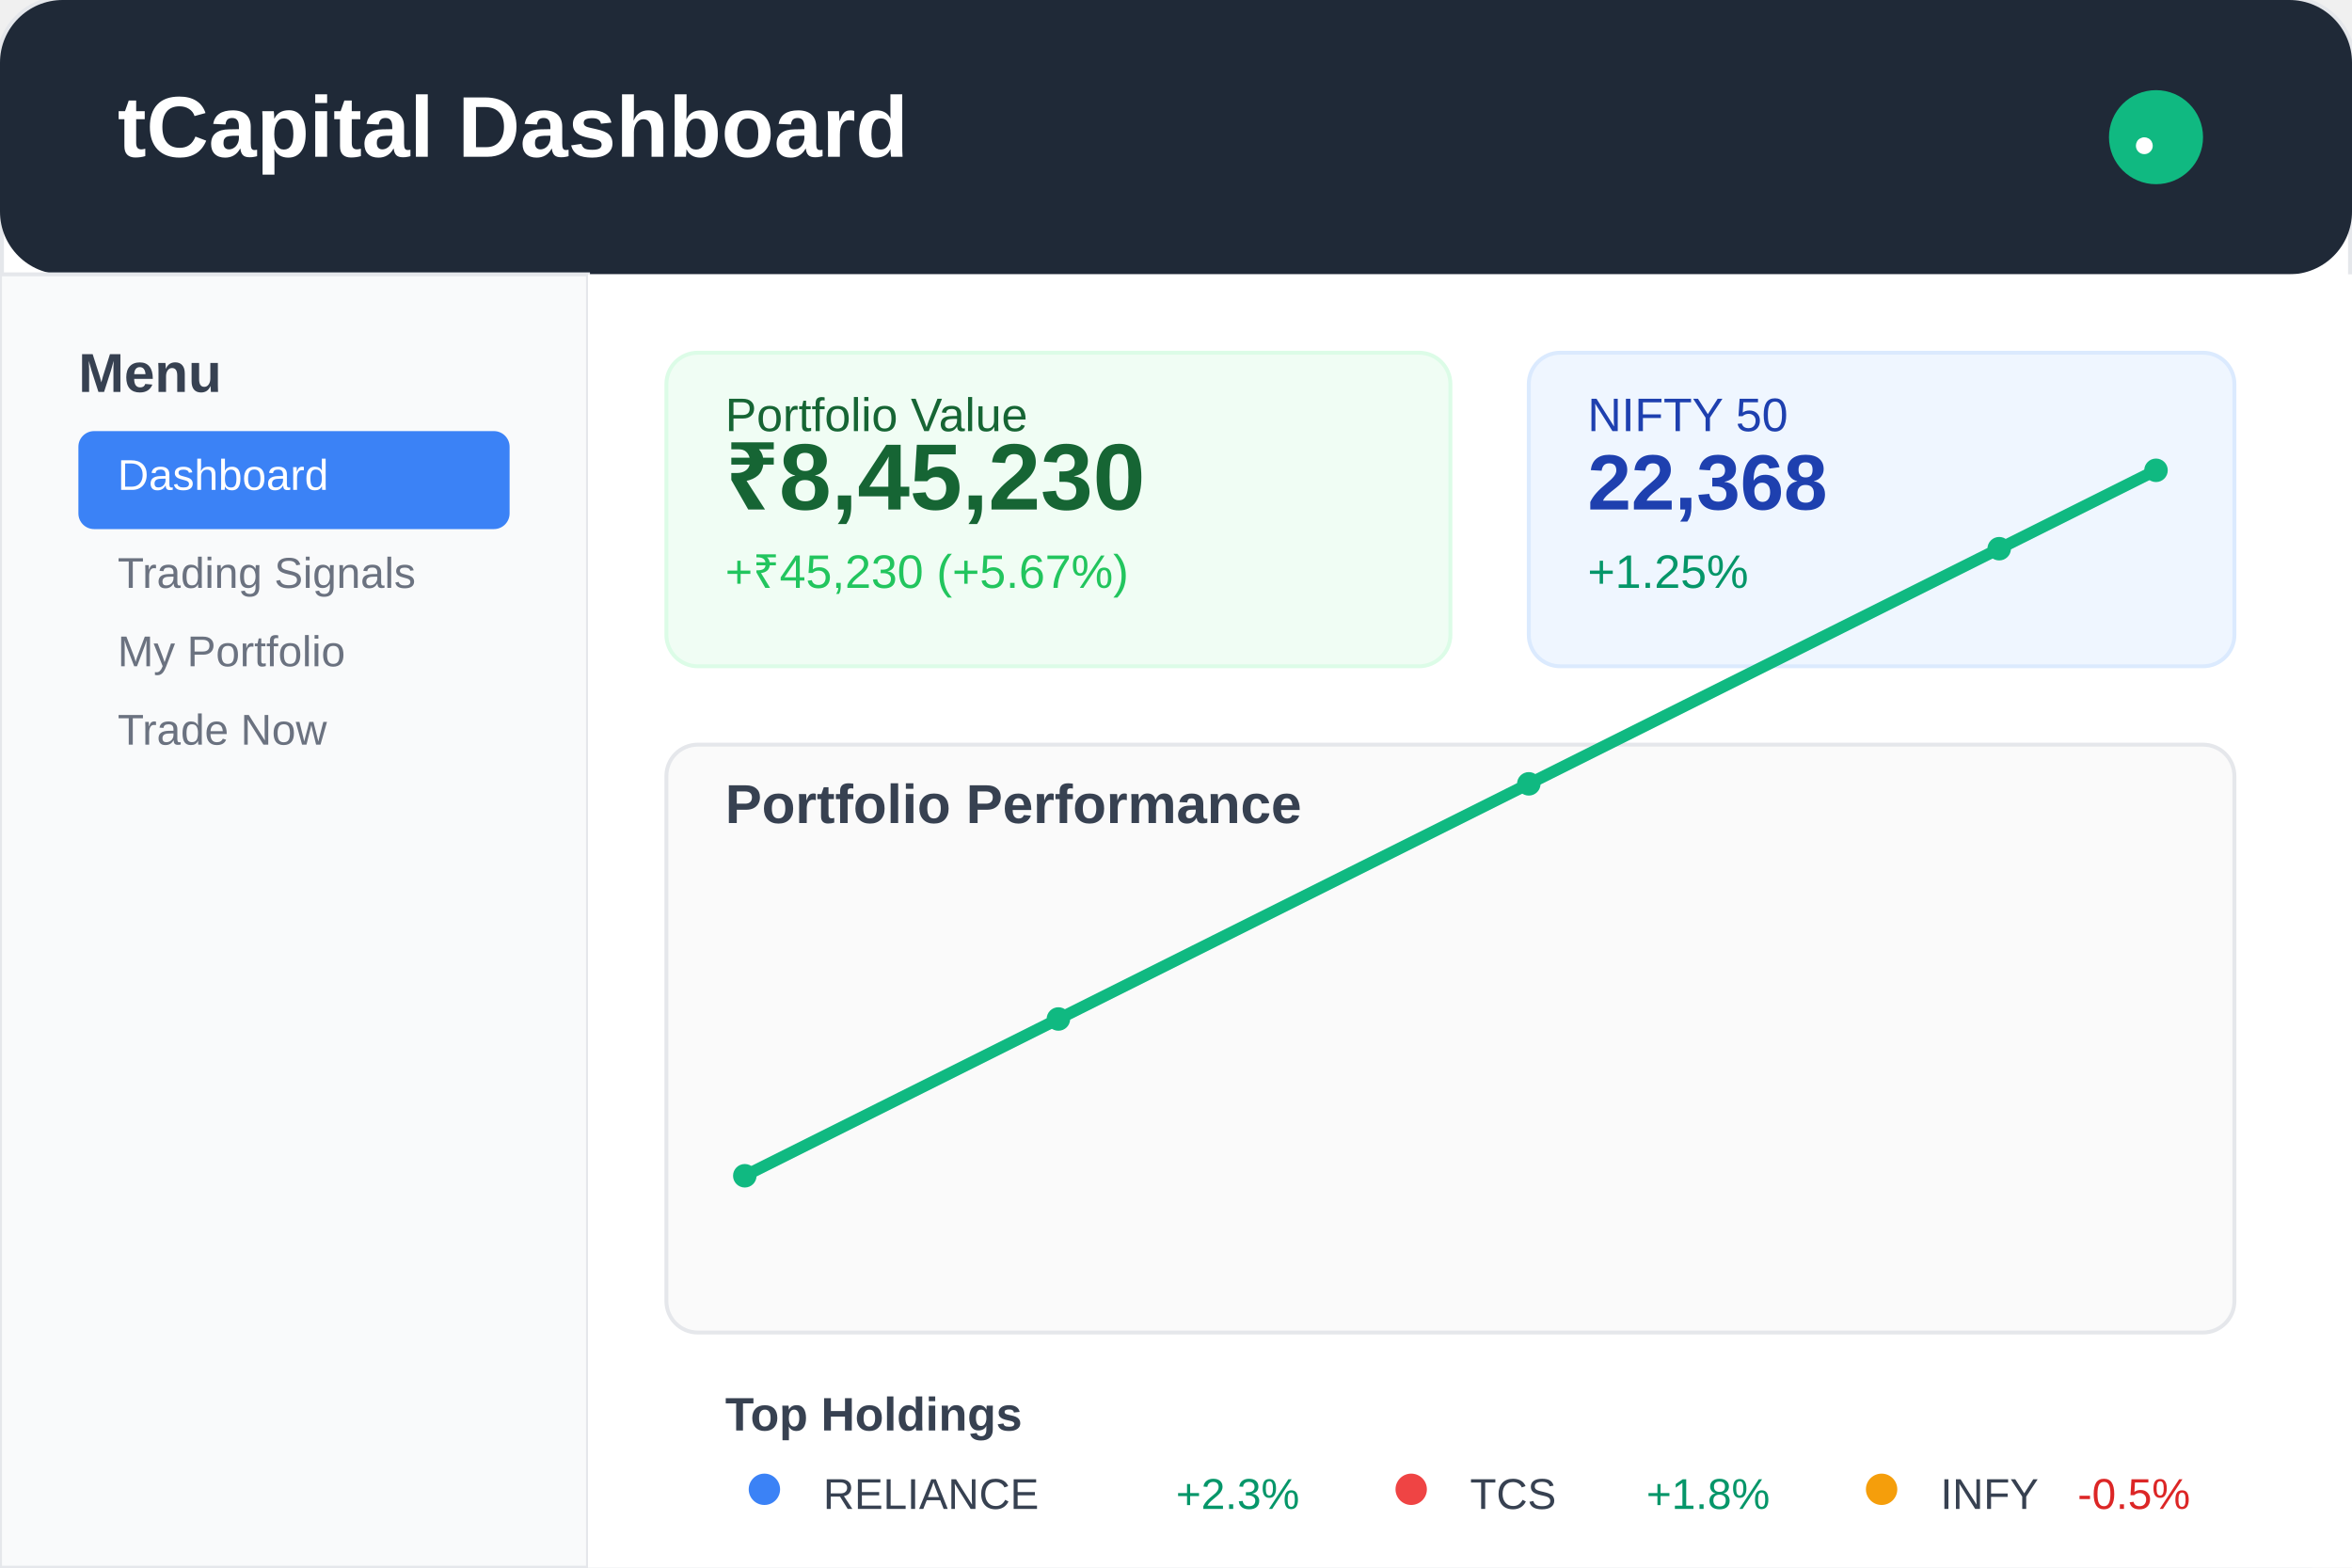
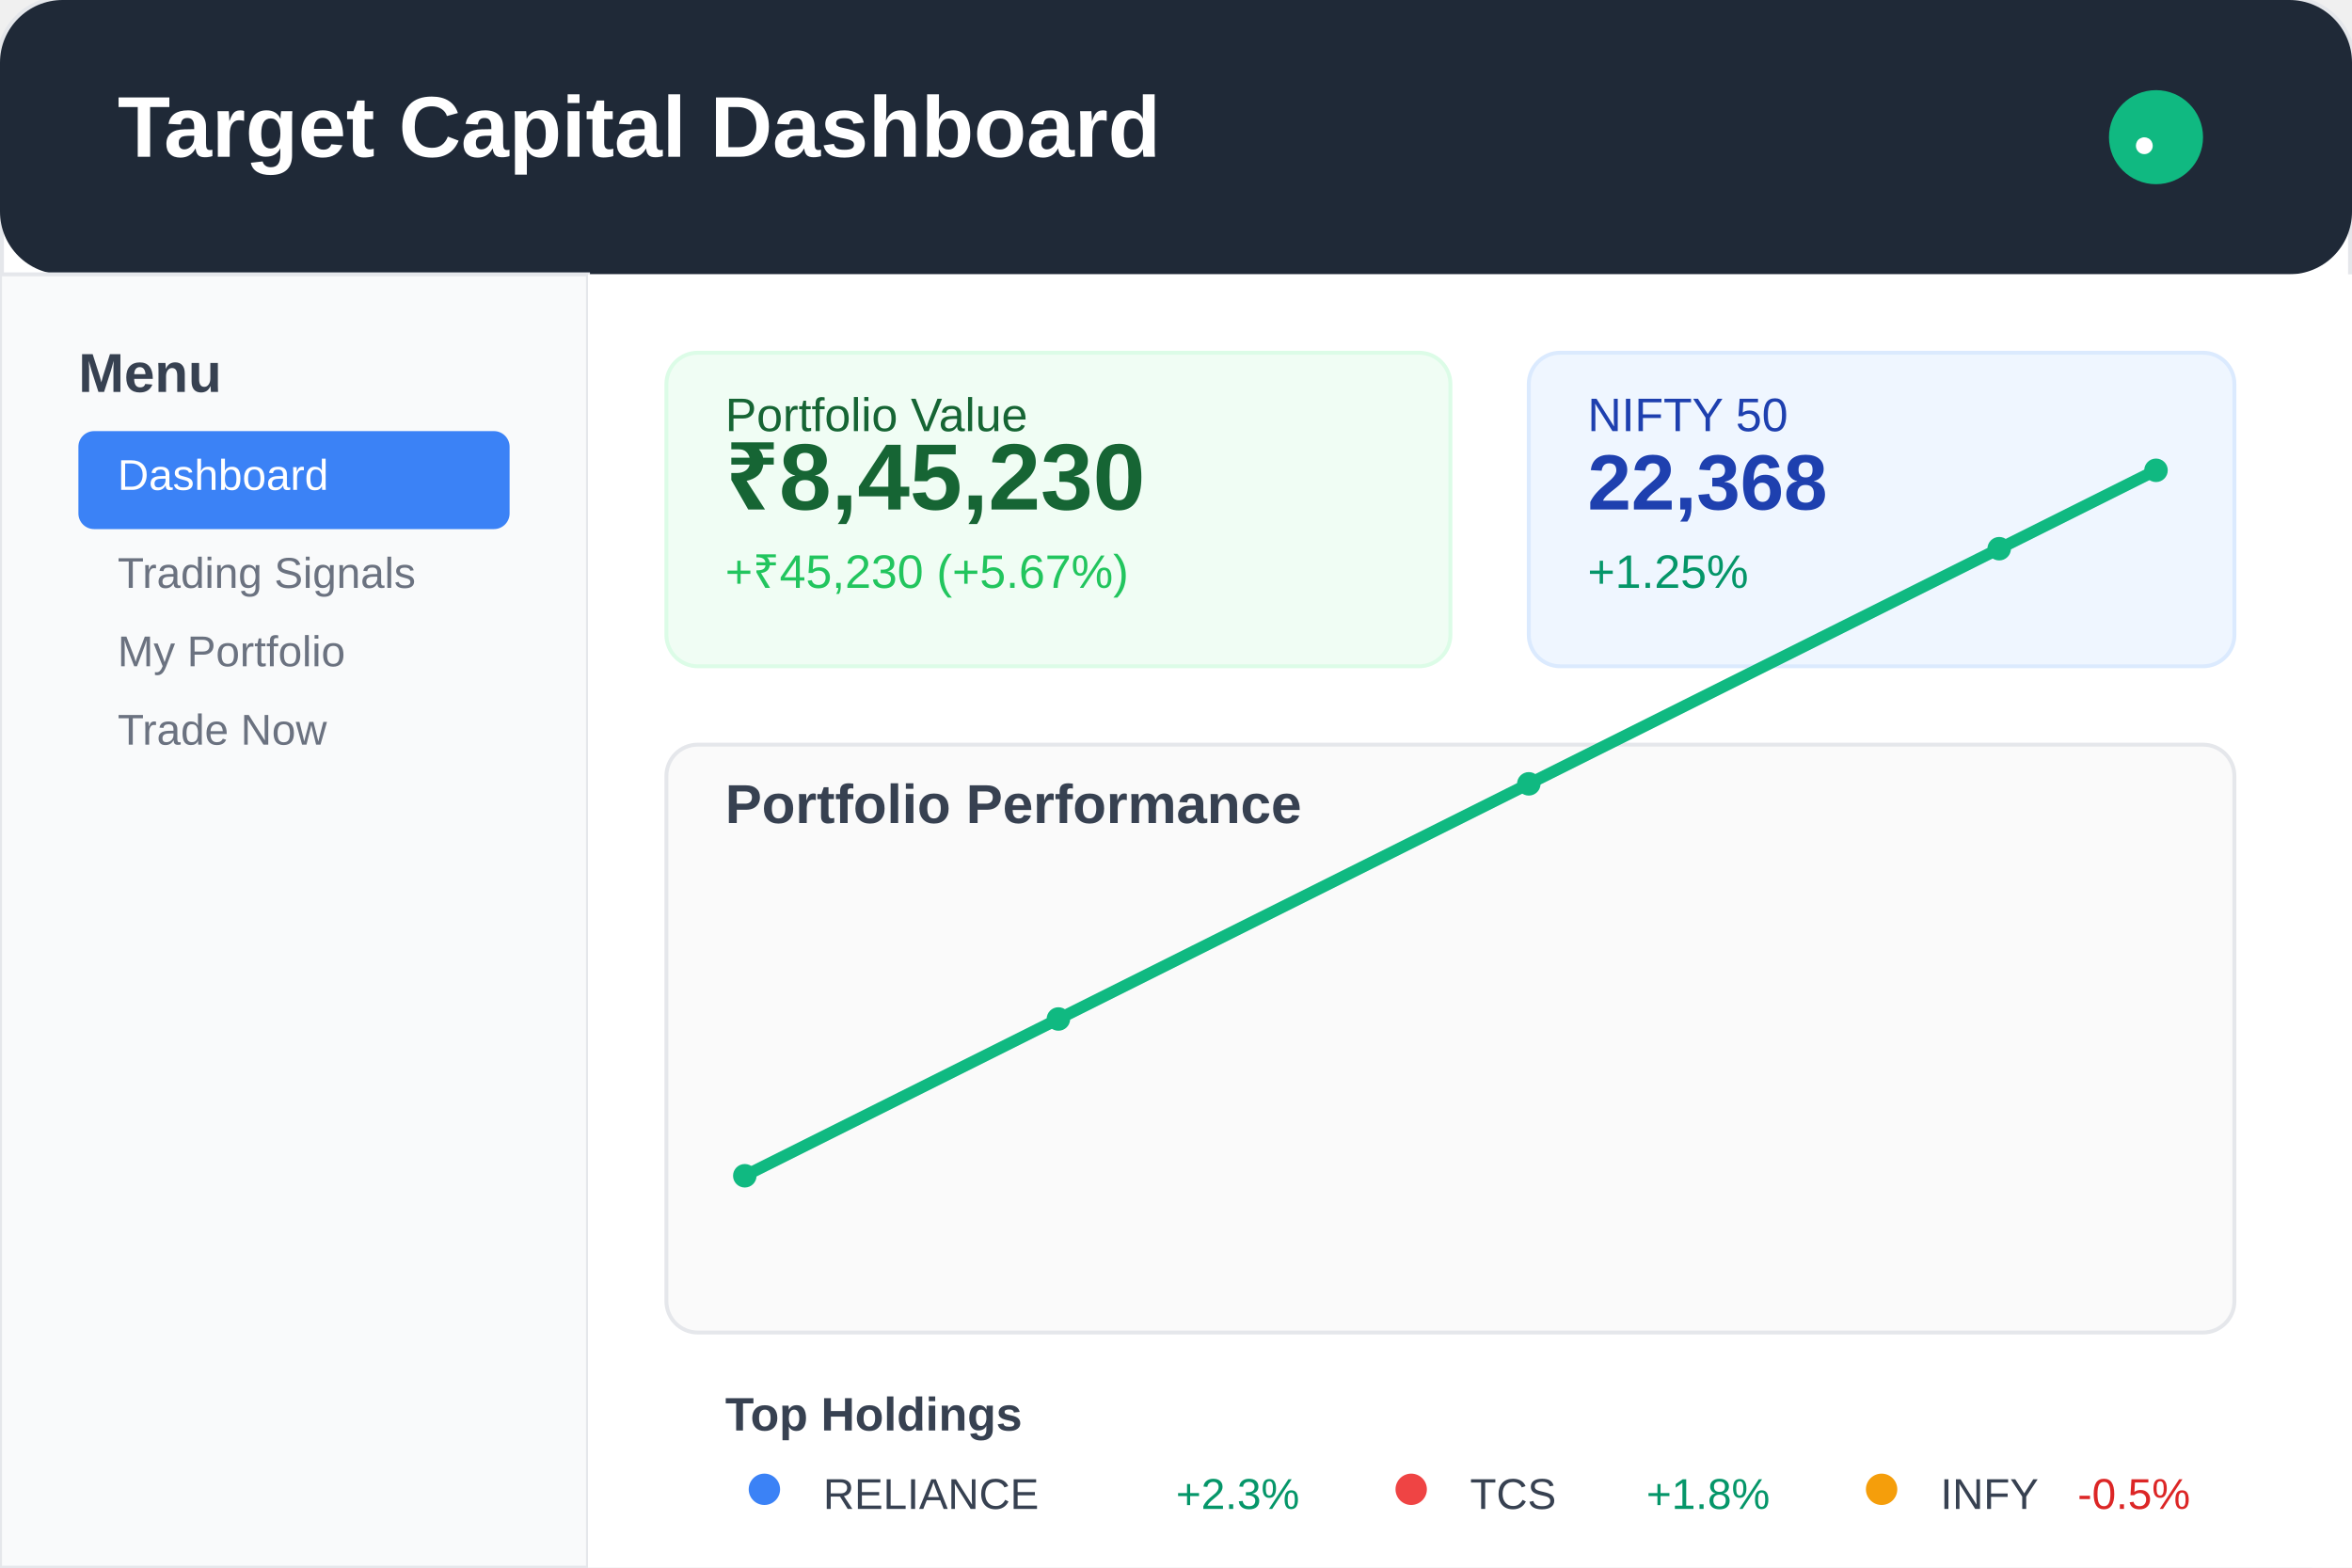
<svg xmlns="http://www.w3.org/2000/svg" width="600" height="400" viewBox="0 0 600 400" fill="none">
  <rect width="600" height="400" fill="#ffffff" stroke="#e5e7eb" stroke-width="2" rx="16" />
  <rect x="0" y="0" width="600" height="70" fill="#1f2937" rx="16" />
-   <text x="30" y="40" fill="white" font-family="Arial, sans-serif" font-size="22" font-weight="bold">tCapital Dashboard</text>
+   <text x="30" y="40" fill="white" font-family="Arial, sans-serif" font-size="22" font-weight="bold">Target Capital Dashboard</text>
  <circle cx="550" cy="35" r="12" fill="#10b981" />
  <text x="544" y="40" fill="white" font-family="Arial, sans-serif" font-size="10">●</text>
  <rect x="0" y="70" width="150" height="330" fill="#f9fafb" stroke="#e5e7eb" />
  <text x="20" y="100" fill="#374151" font-family="Arial, sans-serif" font-size="14" font-weight="bold">Menu</text>
  <rect x="20" y="110" width="110" height="25" fill="#3b82f6" rx="4" />
  <text x="30" y="125" fill="white" font-family="Arial, sans-serif" font-size="11">Dashboard</text>
  <text x="30" y="150" fill="#6b7280" font-family="Arial, sans-serif" font-size="11">Trading Signals</text>
  <text x="30" y="170" fill="#6b7280" font-family="Arial, sans-serif" font-size="11">My Portfolio</text>
  <text x="30" y="190" fill="#6b7280" font-family="Arial, sans-serif" font-size="11">Trade Now</text>
  <rect x="150" y="70" width="450" height="330" fill="white" />
  <rect x="170" y="90" width="200" height="80" fill="#f0fdf4" stroke="#dcfce7" rx="8" />
  <text x="185" y="110" fill="#166534" font-family="Arial, sans-serif" font-size="12">Portfolio Value</text>
  <text x="185" y="130" fill="#166534" font-family="Arial, sans-serif" font-size="24" font-weight="bold">₹8,45,230</text>
  <text x="185" y="150" fill="#22c55e" font-family="Arial, sans-serif" font-size="12">+₹45,230 (+5.67%)</text>
  <rect x="390" y="90" width="180" height="80" fill="#eff6ff" stroke="#dbeafe" rx="8" />
  <text x="405" y="110" fill="#1e40af" font-family="Arial, sans-serif" font-size="12">NIFTY 50</text>
  <text x="405" y="130" fill="#1e40af" font-family="Arial, sans-serif" font-size="20" font-weight="bold">22,368</text>
  <text x="405" y="150" fill="#059669" font-family="Arial, sans-serif" font-size="12">+1.25%</text>
  <rect x="170" y="190" width="400" height="150" fill="#fafafa" stroke="#e5e7eb" rx="8" />
  <text x="185" y="210" fill="#374151" font-family="Arial, sans-serif" font-size="14" font-weight="bold">Portfolio Performance</text>
  <polyline points="190,300 230,280 270,260 310,240 350,220 390,200 430,180 470,160 510,140 550,120" fill="none" stroke="#10b981" stroke-width="3" />
  <circle cx="190" cy="300" r="3" fill="#10b981" />
  <circle cx="270" cy="260" r="3" fill="#10b981" />
  <circle cx="390" cy="200" r="3" fill="#10b981" />
  <circle cx="510" cy="140" r="3" fill="#10b981" />
  <circle cx="550" cy="120" r="3" fill="#10b981" />
  <text x="185" y="365" fill="#374151" font-family="Arial, sans-serif" font-size="12" font-weight="bold">Top Holdings</text>
  <circle cx="195" cy="380" r="4" fill="#3b82f6" />
  <text x="210" y="385" fill="#374151" font-family="Arial, sans-serif" font-size="11">RELIANCE</text>
  <text x="300" y="385" fill="#059669" font-family="Arial, sans-serif" font-size="11">+2.3%</text>
  <circle cx="360" cy="380" r="4" fill="#ef4444" />
  <text x="375" y="385" fill="#374151" font-family="Arial, sans-serif" font-size="11">TCS</text>
  <text x="420" y="385" fill="#059669" font-family="Arial, sans-serif" font-size="11">+1.8%</text>
  <circle cx="480" cy="380" r="4" fill="#f59e0b" />
  <text x="495" y="385" fill="#374151" font-family="Arial, sans-serif" font-size="11">INFY</text>
  <text x="530" y="385" fill="#dc2626" font-family="Arial, sans-serif" font-size="11">-0.5%</text>
</svg>
